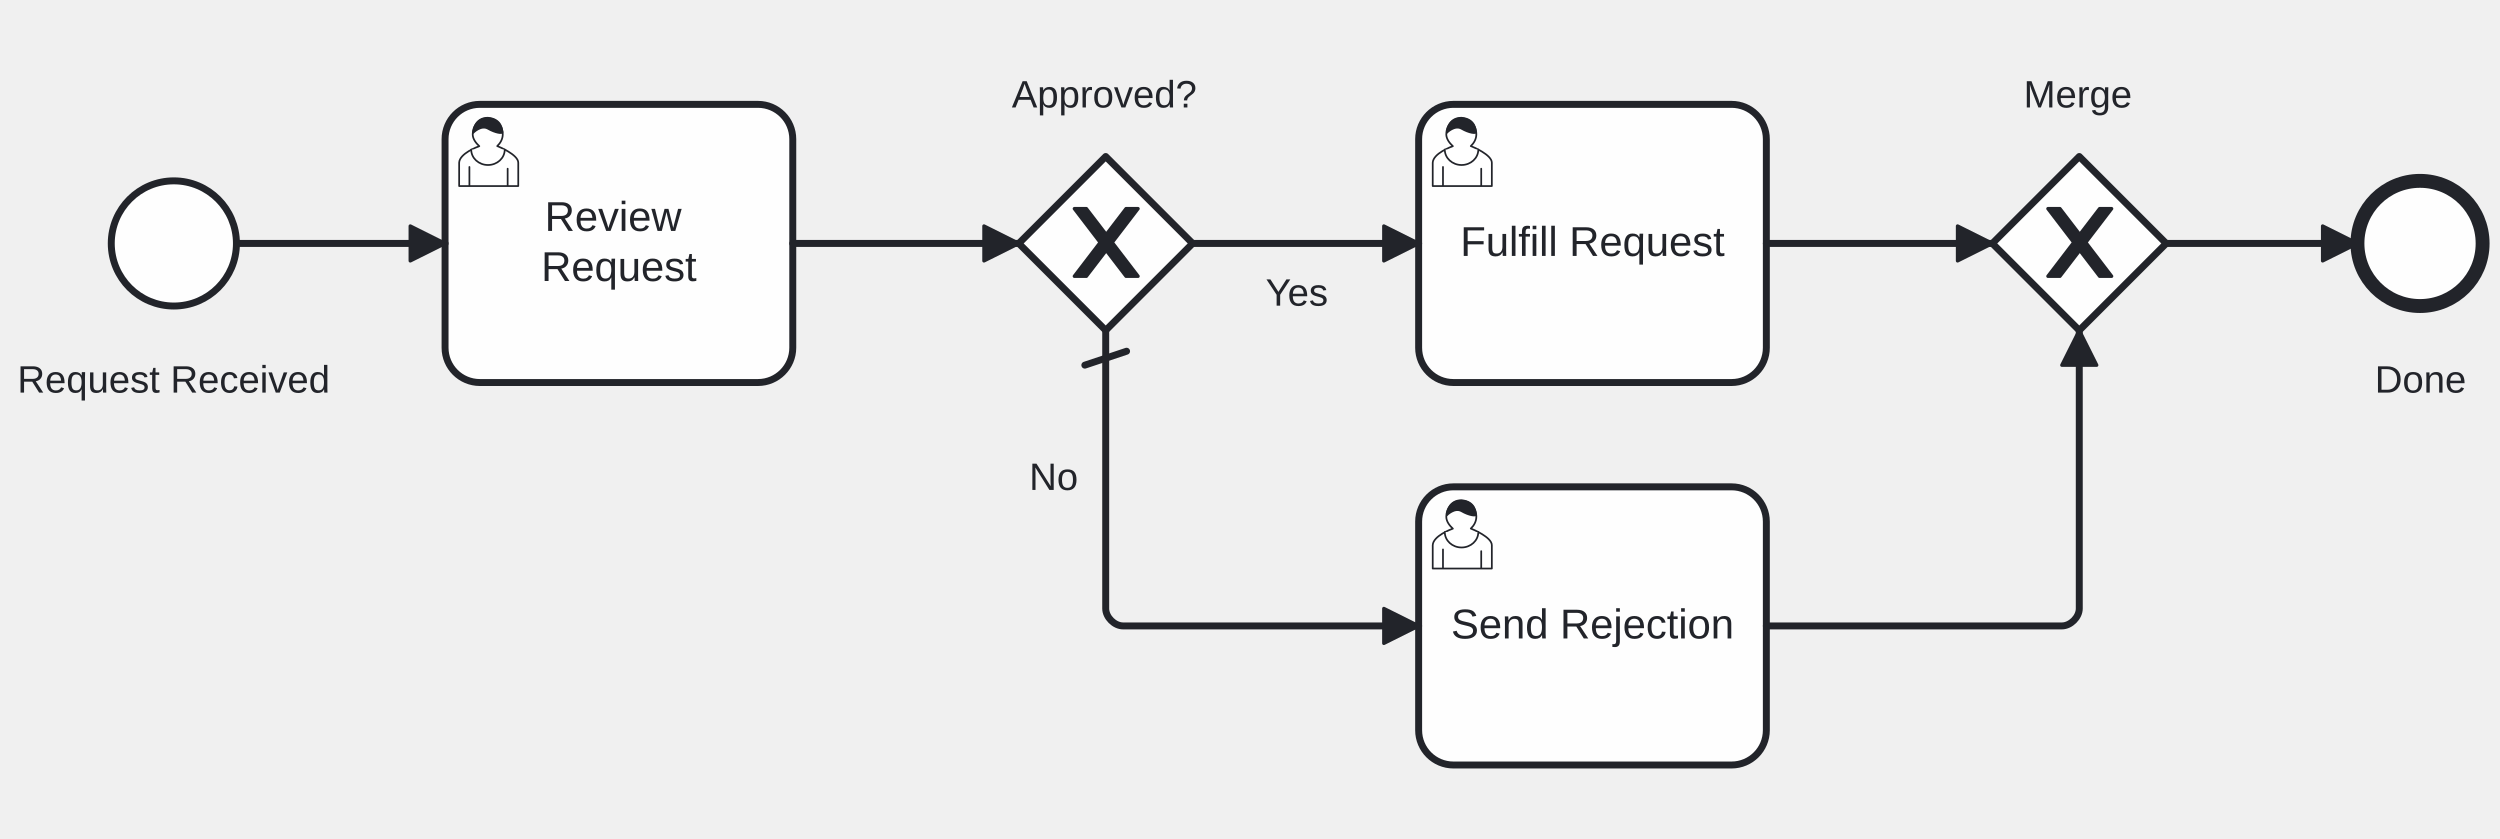
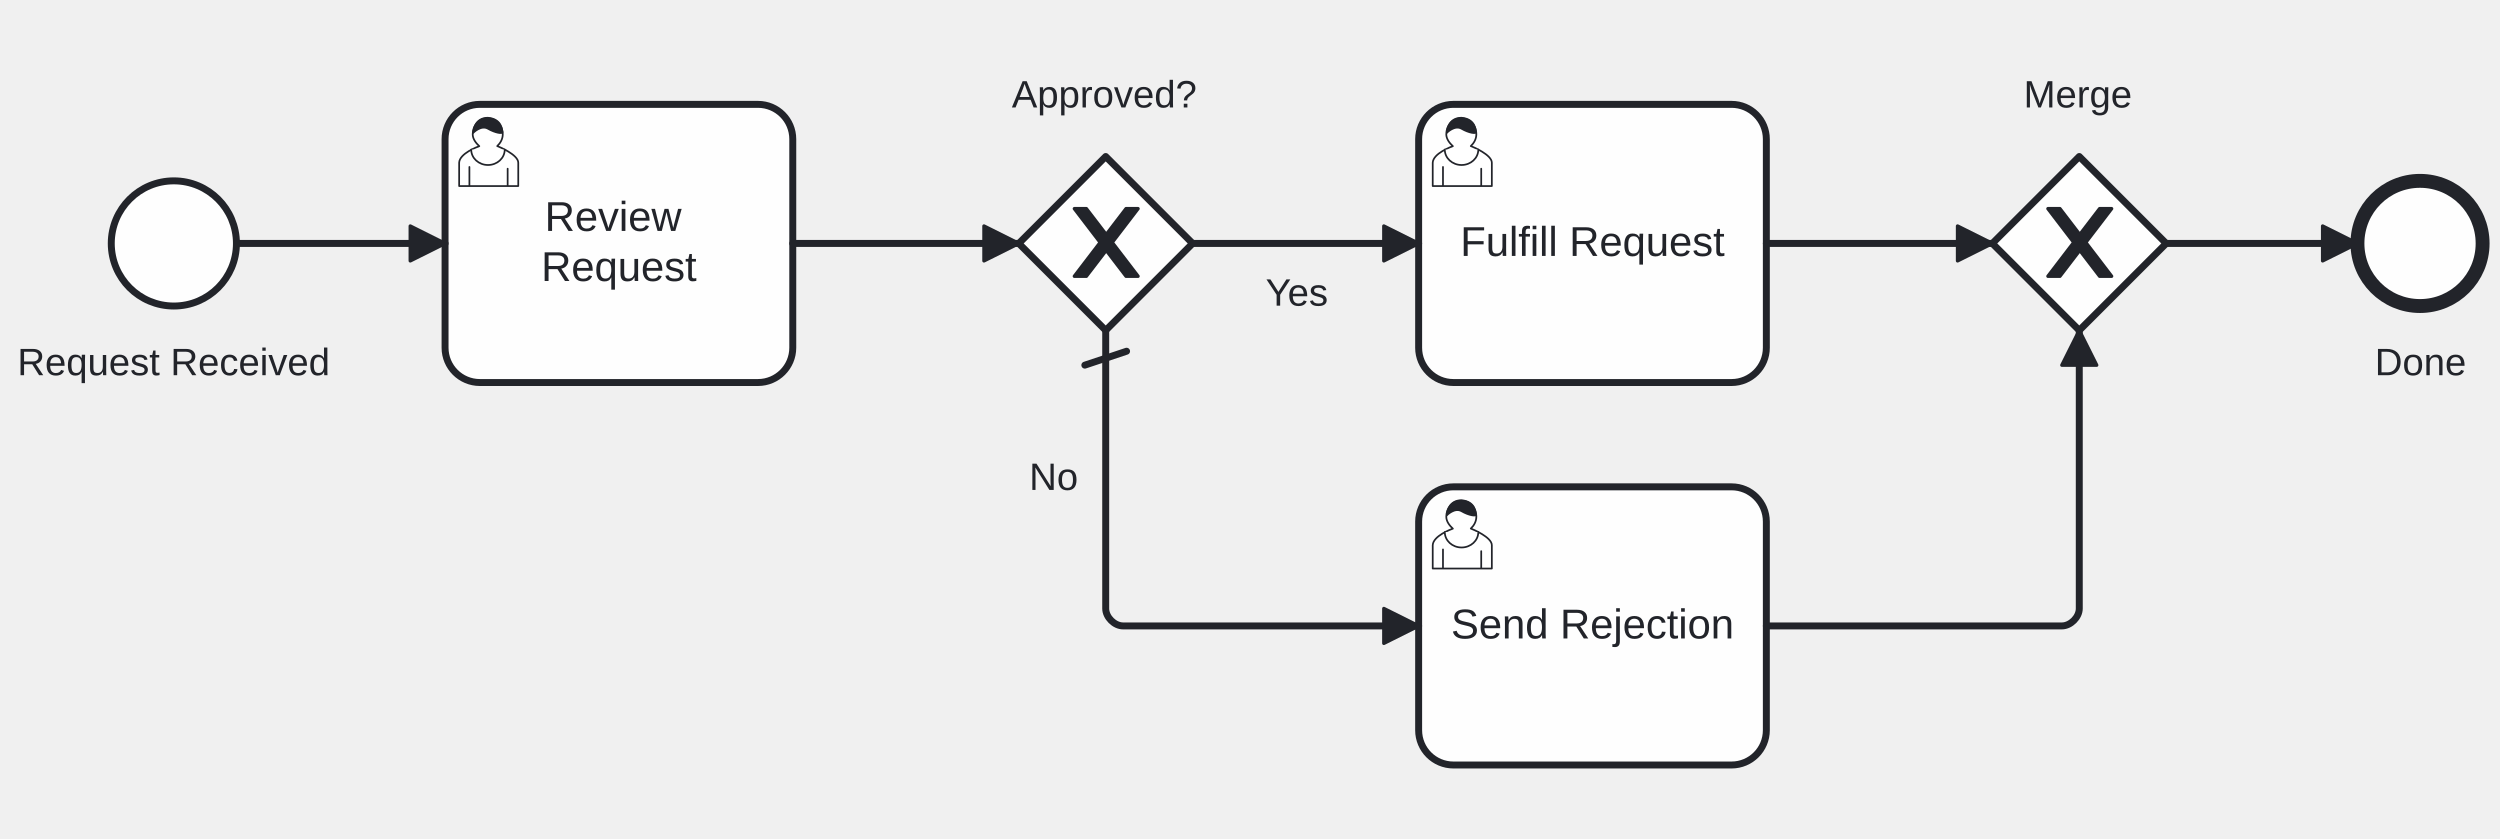
<svg xmlns="http://www.w3.org/2000/svg" width="880" height="295" viewBox="160 86 719 209" version="1.1">
  <g class="djs-group">
    <g class="djs-element djs-shape" data-element-id="Event_0dskcoo" transform="translate(192, 122)" style="display: block;">
      <g class="djs-visual">
        <circle cx="18" cy="18" r="18" style="stroke-linecap: round; stroke-linejoin: round; stroke: hsl(225, 10%, 15%); stroke-width: 2px; fill: white; fill-opacity: 0.95;" />
      </g>
      <rect style="fill: none; stroke-opacity: 0; stroke: white; stroke-width: 15px;" class="djs-hit djs-hit-all" x="0" y="0" width="36" height="36" />
      <circle cx="18" cy="18" r="23" style="fill: none;" class="djs-outline" />
-     </g>
-   </g>
-   <g class="djs-group">
-     <g class="djs-element djs-shape" data-element-id="Event_0dskcoo_label" transform="translate(165, 173)" style="display: block;">
-       <g class="djs-visual">
-         <text style="font-family: Arial, sans-serif; font-size: 11px; font-weight: normal; fill: hsl(225, 10%, 15%);" lineHeight="1.2" class="djs-label">
-           <tspan x="0" y="9.9">Request Received</tspan>
-         </text>
-       </g>
-       <rect style="fill: none; stroke-opacity: 0; stroke: white; stroke-width: 15px;" class="djs-hit djs-hit-all" x="0" y="0" width="90" height="14" />
-       <rect x="-5" y="-5" rx="4" width="100" height="24" style="fill: none;" class="djs-outline" />
    </g>
  </g>
  <g class="djs-group">
    <g class="djs-element djs-shape" data-element-id="Activity_1a279je" transform="translate(288, 100)" style="display: block;">
      <g class="djs-visual">
        <rect x="0" y="0" width="100" height="80" rx="10" ry="10" style="stroke-linecap: round; stroke-linejoin: round; stroke: hsl(225, 10%, 15%); stroke-width: 2px; fill: white; fill-opacity: 0.95;" />
        <text style="font-family: Arial, sans-serif; font-size: 12px; font-weight: normal; fill: hsl(225, 10%, 15%);" lineHeight="1.2" class="djs-label">
          <tspan x="28.664" y="36.4">Review </tspan>
          <tspan x="27.656" y="50.8">Request</tspan>
        </text>
        <path style="fill: white; stroke-linecap: round; stroke-linejoin: round; stroke: hsl(225, 10%, 15%); stroke-width: 0.5px;" d="m 15,12 c 0.909,-0.845 1.594,-2.049 1.594,-3.385 0,-2.554 -1.805,-4.622 -4.357,-4.622 -2.552,0 -4.288,2.068 -4.288,4.622 0,1.348 0.974,2.562 1.896,3.405 -0.529,0.187 -5.669,2.097 -5.794,4.756 v 6.718 h 17 v -6.718 c 0,-2.298 -5.528,-4.595 -6.051,-4.776 zm -8,6 l 0,5.5 m 11,0 l 0,-5" />
        <path style="fill: white; stroke-linecap: round; stroke-linejoin: round; stroke: hsl(225, 10%, 15%); stroke-width: 0.5px;" d="m 15,12 m 2.162,1.009 c 0,2.447 -2.158,4.431 -4.821,4.431 -2.665,0 -4.822,-1.981 -4.822,-4.431 " />
        <path style="fill: hsl(225, 10%, 15%); stroke-linecap: round; stroke-linejoin: round; stroke: hsl(225, 10%, 15%); stroke-width: 0.5px;" d="m 15,12 m -6.9,-3.80 c 0,0 2.251,-2.358 4.274,-1.177 2.024,1.181 4.221,1.537 4.124,0.965 -0.098,-0.57 -0.117,-3.791 -4.191,-4.136 -3.575,0.001 -4.208,3.367 -4.207,4.348 z" />
      </g>
      <rect style="fill: none; stroke-opacity: 0; stroke: white; stroke-width: 15px;" class="djs-hit djs-hit-all" x="0" y="0" width="100" height="80" />
      <rect x="-5" y="-5" rx="14" width="110" height="90" style="fill: none;" class="djs-outline" />
    </g>
  </g>
  <g class="djs-group">
    <g class="djs-element djs-shape" data-element-id="Gateway_0jdocql" style="display: block;" transform="translate(453, 115)">
      <g class="djs-visual">
        <polygon style="stroke-linecap: round; stroke-linejoin: round; stroke: hsl(225, 10%, 15%); stroke-width: 2px; fill: white; fill-opacity: 0.95;" points="25,0 50,25 25,50 0,25" />
        <path style="fill: hsl(225, 10%, 15%); stroke-linecap: round; stroke-linejoin: round; stroke: hsl(225, 10%, 15%); stroke-width: 1px;" d="m 16,15 7.429,9.714 -7.429,9.714 3.429,0 5.714,-7.464 5.714,7.464 3.429,0 -7.429,-9.714 7.429,-9.714 -3.429,0 -5.714,7.464 -5.714,-7.464 -3.429,0 z" />
      </g>
      <rect style="fill: none; stroke-opacity: 0; stroke: white; stroke-width: 15px;" class="djs-hit djs-hit-all" x="0" y="0" width="50" height="50" />
      <rect style="transform-box: fill-box; transform: rotate(45deg); transform-origin: center; fill: none;" x="2" y="2" rx="4" width="46" height="46" class="djs-outline" />
    </g>
  </g>
  <g class="djs-group">
    <g class="djs-element djs-shape" data-element-id="Gateway_1hd85cz" style="display: block;" transform="translate(733, 115)">
      <g class="djs-visual">
        <polygon style="stroke-linecap: round; stroke-linejoin: round; stroke: hsl(225, 10%, 15%); stroke-width: 2px; fill: white; fill-opacity: 0.95;" points="25,0 50,25 25,50 0,25" />
        <path style="fill: hsl(225, 10%, 15%); stroke-linecap: round; stroke-linejoin: round; stroke: hsl(225, 10%, 15%); stroke-width: 1px;" d="m 16,15 7.429,9.714 -7.429,9.714 3.429,0 5.714,-7.464 5.714,7.464 3.429,0 -7.429,-9.714 7.429,-9.714 -3.429,0 -5.714,7.464 -5.714,-7.464 -3.429,0 z" />
      </g>
      <rect style="fill: none; stroke-opacity: 0; stroke: white; stroke-width: 15px;" class="djs-hit djs-hit-all" x="0" y="0" width="50" height="50" />
      <rect style="transform-box: fill-box; transform: rotate(45deg); transform-origin: center; fill: none;" x="2" y="2" rx="4" width="46" height="46" class="djs-outline" />
    </g>
  </g>
  <g class="djs-group">
    <g class="djs-element djs-shape" data-element-id="Event_0a768vd" style="display: block;" transform="translate(838, 122)">
      <g class="djs-visual">
        <circle cx="18" cy="18" r="18" style="stroke-linecap: round; stroke-linejoin: round; stroke: hsl(225, 10%, 15%); stroke-width: 4px; fill: white; fill-opacity: 0.95;" />
      </g>
      <rect style="fill: none; stroke-opacity: 0; stroke: white; stroke-width: 15px;" class="djs-hit djs-hit-all" x="0" y="0" width="36" height="36" />
      <circle cx="18" cy="18" r="24" style="fill: none;" class="djs-outline" />
    </g>
  </g>
  <g class="djs-group">
    <g class="djs-element djs-shape" data-element-id="Activity_1ra1cd4" style="display: block;" transform="translate(568, 100)">
      <g class="djs-visual">
        <rect x="0" y="0" width="100" height="80" rx="10" ry="10" style="stroke-linecap: round; stroke-linejoin: round; stroke: hsl(225, 10%, 15%); stroke-width: 2px; fill: white; fill-opacity: 0.95;" />
        <text style="font-family: Arial, sans-serif; font-size: 12px; font-weight: normal; fill: hsl(225, 10%, 15%);" lineHeight="1.2" class="djs-label">
          <tspan x="11.99" y="43.6">Fulfill Request</tspan>
        </text>
        <path style="fill: white; stroke-linecap: round; stroke-linejoin: round; stroke: hsl(225, 10%, 15%); stroke-width: 0.5px;" d="m 15,12 c 0.909,-0.845 1.594,-2.049 1.594,-3.385 0,-2.554 -1.805,-4.622 -4.357,-4.622 -2.552,0 -4.288,2.068 -4.288,4.622 0,1.348 0.974,2.562 1.896,3.405 -0.529,0.187 -5.669,2.097 -5.794,4.756 v 6.718 h 17 v -6.718 c 0,-2.298 -5.528,-4.595 -6.051,-4.776 zm -8,6 l 0,5.5 m 11,0 l 0,-5" />
        <path style="fill: white; stroke-linecap: round; stroke-linejoin: round; stroke: hsl(225, 10%, 15%); stroke-width: 0.5px;" d="m 15,12 m 2.162,1.009 c 0,2.447 -2.158,4.431 -4.821,4.431 -2.665,0 -4.822,-1.981 -4.822,-4.431 " />
        <path style="fill: hsl(225, 10%, 15%); stroke-linecap: round; stroke-linejoin: round; stroke: hsl(225, 10%, 15%); stroke-width: 0.5px;" d="m 15,12 m -6.9,-3.80 c 0,0 2.251,-2.358 4.274,-1.177 2.024,1.181 4.221,1.537 4.124,0.965 -0.098,-0.57 -0.117,-3.791 -4.191,-4.136 -3.575,0.001 -4.208,3.367 -4.207,4.348 z" />
      </g>
      <rect style="fill: none; stroke-opacity: 0; stroke: white; stroke-width: 15px;" class="djs-hit djs-hit-all" x="0" y="0" width="100" height="80" />
      <rect x="-5" y="-5" rx="14" width="110" height="90" style="fill: none;" class="djs-outline" />
    </g>
  </g>
  <g class="djs-group">
    <g class="djs-element djs-shape" data-element-id="Activity_0ryvb1v" style="display: block;" transform="translate(568, 210)">
      <g class="djs-visual">
        <rect x="0" y="0" width="100" height="80" rx="10" ry="10" style="stroke-linecap: round; stroke-linejoin: round; stroke: hsl(225, 10%, 15%); stroke-width: 2px; fill: white; fill-opacity: 0.95;" />
        <text style="font-family: Arial, sans-serif; font-size: 12px; font-weight: normal; fill: hsl(225, 10%, 15%);" lineHeight="1.2" class="djs-label">
          <tspan x="9.314" y="43.6">Send Rejection</tspan>
        </text>
        <path style="fill: white; stroke-linecap: round; stroke-linejoin: round; stroke: hsl(225, 10%, 15%); stroke-width: 0.5px;" d="m 15,12 c 0.909,-0.845 1.594,-2.049 1.594,-3.385 0,-2.554 -1.805,-4.622 -4.357,-4.622 -2.552,0 -4.288,2.068 -4.288,4.622 0,1.348 0.974,2.562 1.896,3.405 -0.529,0.187 -5.669,2.097 -5.794,4.756 v 6.718 h 17 v -6.718 c 0,-2.298 -5.528,-4.595 -6.051,-4.776 zm -8,6 l 0,5.5 m 11,0 l 0,-5" />
        <path style="fill: white; stroke-linecap: round; stroke-linejoin: round; stroke: hsl(225, 10%, 15%); stroke-width: 0.5px;" d="m 15,12 m 2.162,1.009 c 0,2.447 -2.158,4.431 -4.821,4.431 -2.665,0 -4.822,-1.981 -4.822,-4.431 " />
        <path style="fill: hsl(225, 10%, 15%); stroke-linecap: round; stroke-linejoin: round; stroke: hsl(225, 10%, 15%); stroke-width: 0.5px;" d="m 15,12 m -6.9,-3.80 c 0,0 2.251,-2.358 4.274,-1.177 2.024,1.181 4.221,1.537 4.124,0.965 -0.098,-0.57 -0.117,-3.791 -4.191,-4.136 -3.575,0.001 -4.208,3.367 -4.207,4.348 z" />
      </g>
      <rect style="fill: none; stroke-opacity: 0; stroke: white; stroke-width: 15px;" class="djs-hit djs-hit-all" x="0" y="0" width="100" height="80" />
      <rect x="-5" y="-5" rx="14" width="110" height="90" style="fill: none;" class="djs-outline" />
    </g>
  </g>
  <g class="djs-group">
    <g class="djs-element djs-connection" data-element-id="Flow_0tql777" style="display: block;">
      <g class="djs-visual">
        <defs>
          <marker id="marker-seq-0" viewBox="0 0 20 20" refX="11" refY="10" markerWidth="10" markerHeight="10" orient="auto">
            <path d="M 1 5 L 11 10 L 1 15 Z" style="stroke-linecap: round; stroke-linejoin: round; stroke: hsl(225, 10%, 15%); stroke-width: 1px; fill: hsl(225, 10%, 15%);" />
          </marker>
        </defs>
        <path style="fill: none; stroke-linecap: round; stroke-linejoin: round; stroke: hsl(225, 10%, 15%); stroke-width: 2px; marker-end: url(#marker-seq-0);" data-corner-radius="5" d="M228,140L288,140" />
      </g>
      <path d="M228,140L288,140" style="fill: none; stroke-opacity: 0; stroke: white; stroke-width: 15px;" class="djs-hit djs-hit-stroke" />
      <rect x="223" y="135" rx="4" width="70" height="10" style="fill: none;" class="djs-outline" />
    </g>
  </g>
  <g class="djs-group">
    <g class="djs-element djs-connection" data-element-id="Flow_1vd4vzj" style="display: block;">
      <g class="djs-visual">
        <defs>
          <marker id="marker-seq-1" viewBox="0 0 20 20" refX="11" refY="10" markerWidth="10" markerHeight="10" orient="auto">
            <path d="M 1 5 L 11 10 L 1 15 Z" style="stroke-linecap: round; stroke-linejoin: round; stroke: hsl(225, 10%, 15%); stroke-width: 1px; fill: hsl(225, 10%, 15%);" />
          </marker>
        </defs>
        <path style="fill: none; stroke-linecap: round; stroke-linejoin: round; stroke: hsl(225, 10%, 15%); stroke-width: 2px; marker-end: url(#marker-seq-1);" data-corner-radius="5" d="M503,140L568,140" />
      </g>
      <path d="M503,140L568,140" style="fill: none; stroke-opacity: 0; stroke: white; stroke-width: 15px;" class="djs-hit djs-hit-stroke" />
      <rect x="498" y="135" rx="4" width="75" height="10" style="fill: none;" class="djs-outline" />
    </g>
  </g>
  <g class="djs-group">
    <g class="djs-element djs-connection" data-element-id="Flow_109need" style="display: block;">
      <g class="djs-visual">
        <defs>
          <marker id="marker-seq-2" viewBox="0 0 20 20" refX="11" refY="10" markerWidth="10" markerHeight="10" orient="auto">
            <path d="M 1 5 L 11 10 L 1 15 Z" style="stroke-linecap: round; stroke-linejoin: round; stroke: hsl(225, 10%, 15%); stroke-width: 1px; fill: hsl(225, 10%, 15%);" />
          </marker>
        </defs>
        <path style="fill: none; stroke-linecap: round; stroke-linejoin: round; stroke: hsl(225, 10%, 15%); stroke-width: 2px; marker-end: url(#marker-seq-2);" data-corner-radius="5" d="M668,140L733,140" />
      </g>
      <path d="M668,140L733,140" style="fill: none; stroke-opacity: 0; stroke: white; stroke-width: 15px;" class="djs-hit djs-hit-stroke" />
      <rect x="663" y="135" rx="4" width="75" height="10" style="fill: none;" class="djs-outline" />
    </g>
  </g>
  <g class="djs-group">
    <g class="djs-element djs-connection" data-element-id="Flow_1juidsl" style="display: block;">
      <g class="djs-visual">
        <defs>
          <marker id="marker-seq-3" viewBox="0 0 20 20" refX="11" refY="10" markerWidth="10" markerHeight="10" orient="auto">
            <path d="M 1 5 L 11 10 L 1 15 Z" style="stroke-linecap: round; stroke-linejoin: round; stroke: hsl(225, 10%, 15%); stroke-width: 1px; fill: hsl(225, 10%, 15%);" />
          </marker>
        </defs>
        <path style="fill: none; stroke-linecap: round; stroke-linejoin: round; stroke: hsl(225, 10%, 15%); stroke-width: 2px; marker-end: url(#marker-seq-3);" data-corner-radius="5" d="M783,140L838,140" />
      </g>
      <path d="M783,140L838,140" style="fill: none; stroke-opacity: 0; stroke: white; stroke-width: 15px;" class="djs-hit djs-hit-stroke" />
      <rect x="778" y="135" rx="4" width="65" height="10" style="fill: none;" class="djs-outline" />
    </g>
  </g>
  <g class="djs-group">
    <g class="djs-element djs-connection" data-element-id="Flow_0pkj4i7" style="display: block;">
      <g class="djs-visual">
        <defs>
          <marker id="marker-seq-4" viewBox="0 0 20 20" refX="11" refY="10" markerWidth="10" markerHeight="10" orient="auto">
            <path d="M 1 5 L 11 10 L 1 15 Z" style="stroke-linecap: round; stroke-linejoin: round; stroke: hsl(225, 10%, 15%); stroke-width: 1px; fill: hsl(225, 10%, 15%);" />
          </marker>
          <marker id="marker-seq-5" viewBox="0 0 20 20" refX="0" refY="10" markerWidth="10" markerHeight="10" orient="auto">
            <path d="M 6 4 L 10 16" style="stroke-linecap: round; stroke-linejoin: round; stroke: hsl(225, 10%, 15%); stroke-width: 2px; fill: none;" />
          </marker>
        </defs>
        <path style="fill: none; stroke-linecap: round; stroke-linejoin: round; stroke: hsl(225, 10%, 15%); stroke-width: 2px; marker-end: url(#marker-seq-4); marker-start: url(#marker-seq-5);" data-corner-radius="5" d="M478,165L478,245C478,247.5,480.5,250,483,250L568,250" />
      </g>
      <path d="M478,165L478,250L568,250" style="fill: none; stroke-opacity: 0; stroke: white; stroke-width: 15px;" class="djs-hit djs-hit-stroke" />
      <rect x="473" y="160" rx="4" width="100" height="95" style="fill: none;" class="djs-outline" />
    </g>
  </g>
  <g class="djs-group">
    <g class="djs-element djs-connection" data-element-id="Flow_1mt6667" style="display: block;">
      <g class="djs-visual">
        <defs>
          <marker id="marker-seq-6" viewBox="0 0 20 20" refX="11" refY="10" markerWidth="10" markerHeight="10" orient="auto">
            <path d="M 1 5 L 11 10 L 1 15 Z" style="stroke-linecap: round; stroke-linejoin: round; stroke: hsl(225, 10%, 15%); stroke-width: 1px; fill: hsl(225, 10%, 15%);" />
          </marker>
        </defs>
        <path style="fill: none; stroke-linecap: round; stroke-linejoin: round; stroke: hsl(225, 10%, 15%); stroke-width: 2px; marker-end: url(#marker-seq-6);" data-corner-radius="5" d="M668,250L753,250C755.5,250,758,247.5,758,245L758,165" />
      </g>
      <path d="M668,250L758,250L758,165" style="fill: none; stroke-opacity: 0; stroke: white; stroke-width: 15px;" class="djs-hit djs-hit-stroke" />
      <rect x="663" y="160" rx="4" width="100" height="95" style="fill: none;" class="djs-outline" />
    </g>
  </g>
  <g class="djs-group">
    <g class="djs-element djs-connection" data-element-id="Flow_0uy0kub" style="display: block;">
      <g class="djs-visual">
        <defs>
          <marker id="marker-seq-7" viewBox="0 0 20 20" refX="11" refY="10" markerWidth="10" markerHeight="10" orient="auto">
            <path d="M 1 5 L 11 10 L 1 15 Z" style="stroke-linecap: round; stroke-linejoin: round; stroke: hsl(225, 10%, 15%); stroke-width: 1px; fill: hsl(225, 10%, 15%);" />
          </marker>
        </defs>
        <path style="fill: none; stroke-linecap: round; stroke-linejoin: round; stroke: hsl(225, 10%, 15%); stroke-width: 2px; marker-end: url(#marker-seq-7);" data-corner-radius="5" d="M388,140L453,140" />
      </g>
      <path d="M388,140L453,140" style="fill: none; stroke-opacity: 0; stroke: white; stroke-width: 15px;" class="djs-hit djs-hit-stroke" />
      <rect x="383" y="135" rx="4" width="75" height="10" style="fill: none;" class="djs-outline" />
    </g>
  </g>
  <g class="djs-group">
    <g class="djs-element djs-shape" data-element-id="Gateway_0jdocql_label" style="display: block;" transform="translate(451, 91)">
      <g class="djs-visual">
        <text style="font-family: Arial, sans-serif; font-size: 11px; font-weight: normal; fill: hsl(225, 10%, 15%);" lineHeight="1.2" class="djs-label">
          <tspan x="0" y="9.9">Approved?</tspan>
        </text>
      </g>
      <rect style="fill: none; stroke-opacity: 0; stroke: white; stroke-width: 15px;" class="djs-hit djs-hit-all" x="0" y="0" width="54" height="14" />
      <rect x="-5" y="-5" rx="4" width="64" height="24" style="fill: none;" class="djs-outline" />
    </g>
  </g>
  <g class="djs-group">
    <g class="djs-element djs-shape" data-element-id="Gateway_1hd85cz_label" style="display: block;" transform="translate(742, 91)">
      <g class="djs-visual">
        <text style="font-family: Arial, sans-serif; font-size: 11px; font-weight: normal; fill: hsl(225, 10%, 15%);" lineHeight="1.2" class="djs-label">
          <tspan x="0" y="9.9">Merge</tspan>
        </text>
      </g>
      <rect style="fill: none; stroke-opacity: 0; stroke: white; stroke-width: 15px;" class="djs-hit djs-hit-all" x="0" y="0" width="32" height="14" />
      <rect x="-5" y="-5" rx="4" width="42" height="24" style="fill: none;" class="djs-outline" />
    </g>
  </g>
  <g class="djs-group">
-     <g class="djs-element djs-shape" data-element-id="Event_0a768vd_label" style="display: block;" transform="translate(843, 173)">
+     <g class="djs-element djs-shape" data-element-id="Flow_1vd4vzj_label" style="display: block;" transform="translate(524, 148)">
+       <g class="djs-visual">
+         <text style="font-family: Arial, sans-serif; font-size: 11px; font-weight: normal; fill: hsl(225, 10%, 15%);" lineHeight="1.2" class="djs-label">
+           <tspan x="0" y="9.9">Yes</tspan>
+         </text>
+       </g>
+       <rect style="fill: none; stroke-opacity: 0; stroke: white; stroke-width: 15px;" class="djs-hit djs-hit-all" x="0" y="0" width="19" height="14" />
+       <rect x="-5" y="-5" rx="4" width="29" height="24" style="fill: none;" class="djs-outline" />
+     </g>
+   </g>
+   <g class="djs-group">
+     <g class="djs-element djs-shape" data-element-id="Flow_0pkj4i7_label" style="display: block;" transform="translate(456, 201)">
+       <g class="djs-visual">
+         <text style="font-family: Arial, sans-serif; font-size: 11px; font-weight: normal; fill: hsl(225, 10%, 15%);" lineHeight="1.2" class="djs-label">
+           <tspan x="0" y="9.9">No</tspan>
+         </text>
+       </g>
+       <rect style="fill: none; stroke-opacity: 0; stroke: white; stroke-width: 15px;" class="djs-hit djs-hit-all" x="0" y="0" width="15" height="14" />
+       <rect x="-5" y="-5" rx="4" width="25" height="24" style="fill: none;" class="djs-outline" />
+     </g>
+   </g>
+   <g class="djs-group">
+     <g class="djs-element djs-shape" data-element-id="Event_0dskcoo_label" style="display: block;" transform="translate(165, 168)">
+       <g class="djs-visual">
+         <text style="font-family: Arial, sans-serif; font-size: 11px; font-weight: normal; fill: hsl(225, 10%, 15%);" lineHeight="1.2" class="djs-label">
+           <tspan x="0" y="9.9">Request Received</tspan>
+         </text>
+       </g>
+       <rect style="fill: none; stroke-opacity: 0; stroke: white; stroke-width: 15px;" class="djs-hit djs-hit-all" x="0" y="0" width="90" height="14" />
+       <rect x="-5" y="-5" rx="4" width="100" height="24" style="fill: none;" class="djs-outline" />
+     </g>
+   </g>
+   <g class="djs-group">
+     <g class="djs-element djs-shape" data-element-id="Event_0a768vd_label" style="display: block;" transform="translate(843, 168)">
      <g class="djs-visual">
        <text style="font-family: Arial, sans-serif; font-size: 11px; font-weight: normal; fill: hsl(225, 10%, 15%);" lineHeight="1.2" class="djs-label">
          <tspan x="0" y="9.9">Done</tspan>
        </text>
      </g>
      <rect style="fill: none; stroke-opacity: 0; stroke: white; stroke-width: 15px;" class="djs-hit djs-hit-all" x="0" y="0" width="27" height="14" />
      <rect x="-5" y="-5" rx="4" width="37" height="24" style="fill: none;" class="djs-outline" />
    </g>
  </g>
-   <g class="djs-group">
-     <g class="djs-element djs-shape" data-element-id="Flow_1vd4vzj_label" style="display: block;" transform="translate(524, 148)">
-       <g class="djs-visual">
-         <text style="font-family: Arial, sans-serif; font-size: 11px; font-weight: normal; fill: hsl(225, 10%, 15%);" lineHeight="1.2" class="djs-label">
-           <tspan x="0" y="9.9">Yes</tspan>
-         </text>
-       </g>
-       <rect style="fill: none; stroke-opacity: 0; stroke: white; stroke-width: 15px;" class="djs-hit djs-hit-all" x="0" y="0" width="19" height="14" />
-       <rect x="-5" y="-5" rx="4" width="29" height="24" style="fill: none;" class="djs-outline" />
-     </g>
-   </g>
-   <g class="djs-group">
-     <g class="djs-element djs-shape" data-element-id="Flow_0pkj4i7_label" style="display: block;" transform="translate(456, 201)">
-       <g class="djs-visual">
-         <text style="font-family: Arial, sans-serif; font-size: 11px; font-weight: normal; fill: hsl(225, 10%, 15%);" lineHeight="1.2" class="djs-label">
-           <tspan x="0" y="9.9">No</tspan>
-         </text>
-       </g>
-       <rect style="fill: none; stroke-opacity: 0; stroke: white; stroke-width: 15px;" class="djs-hit djs-hit-all" x="0" y="0" width="15" height="14" />
-       <rect x="-5" y="-5" rx="4" width="25" height="24" style="fill: none;" class="djs-outline" />
-     </g>
-   </g>
</svg>
